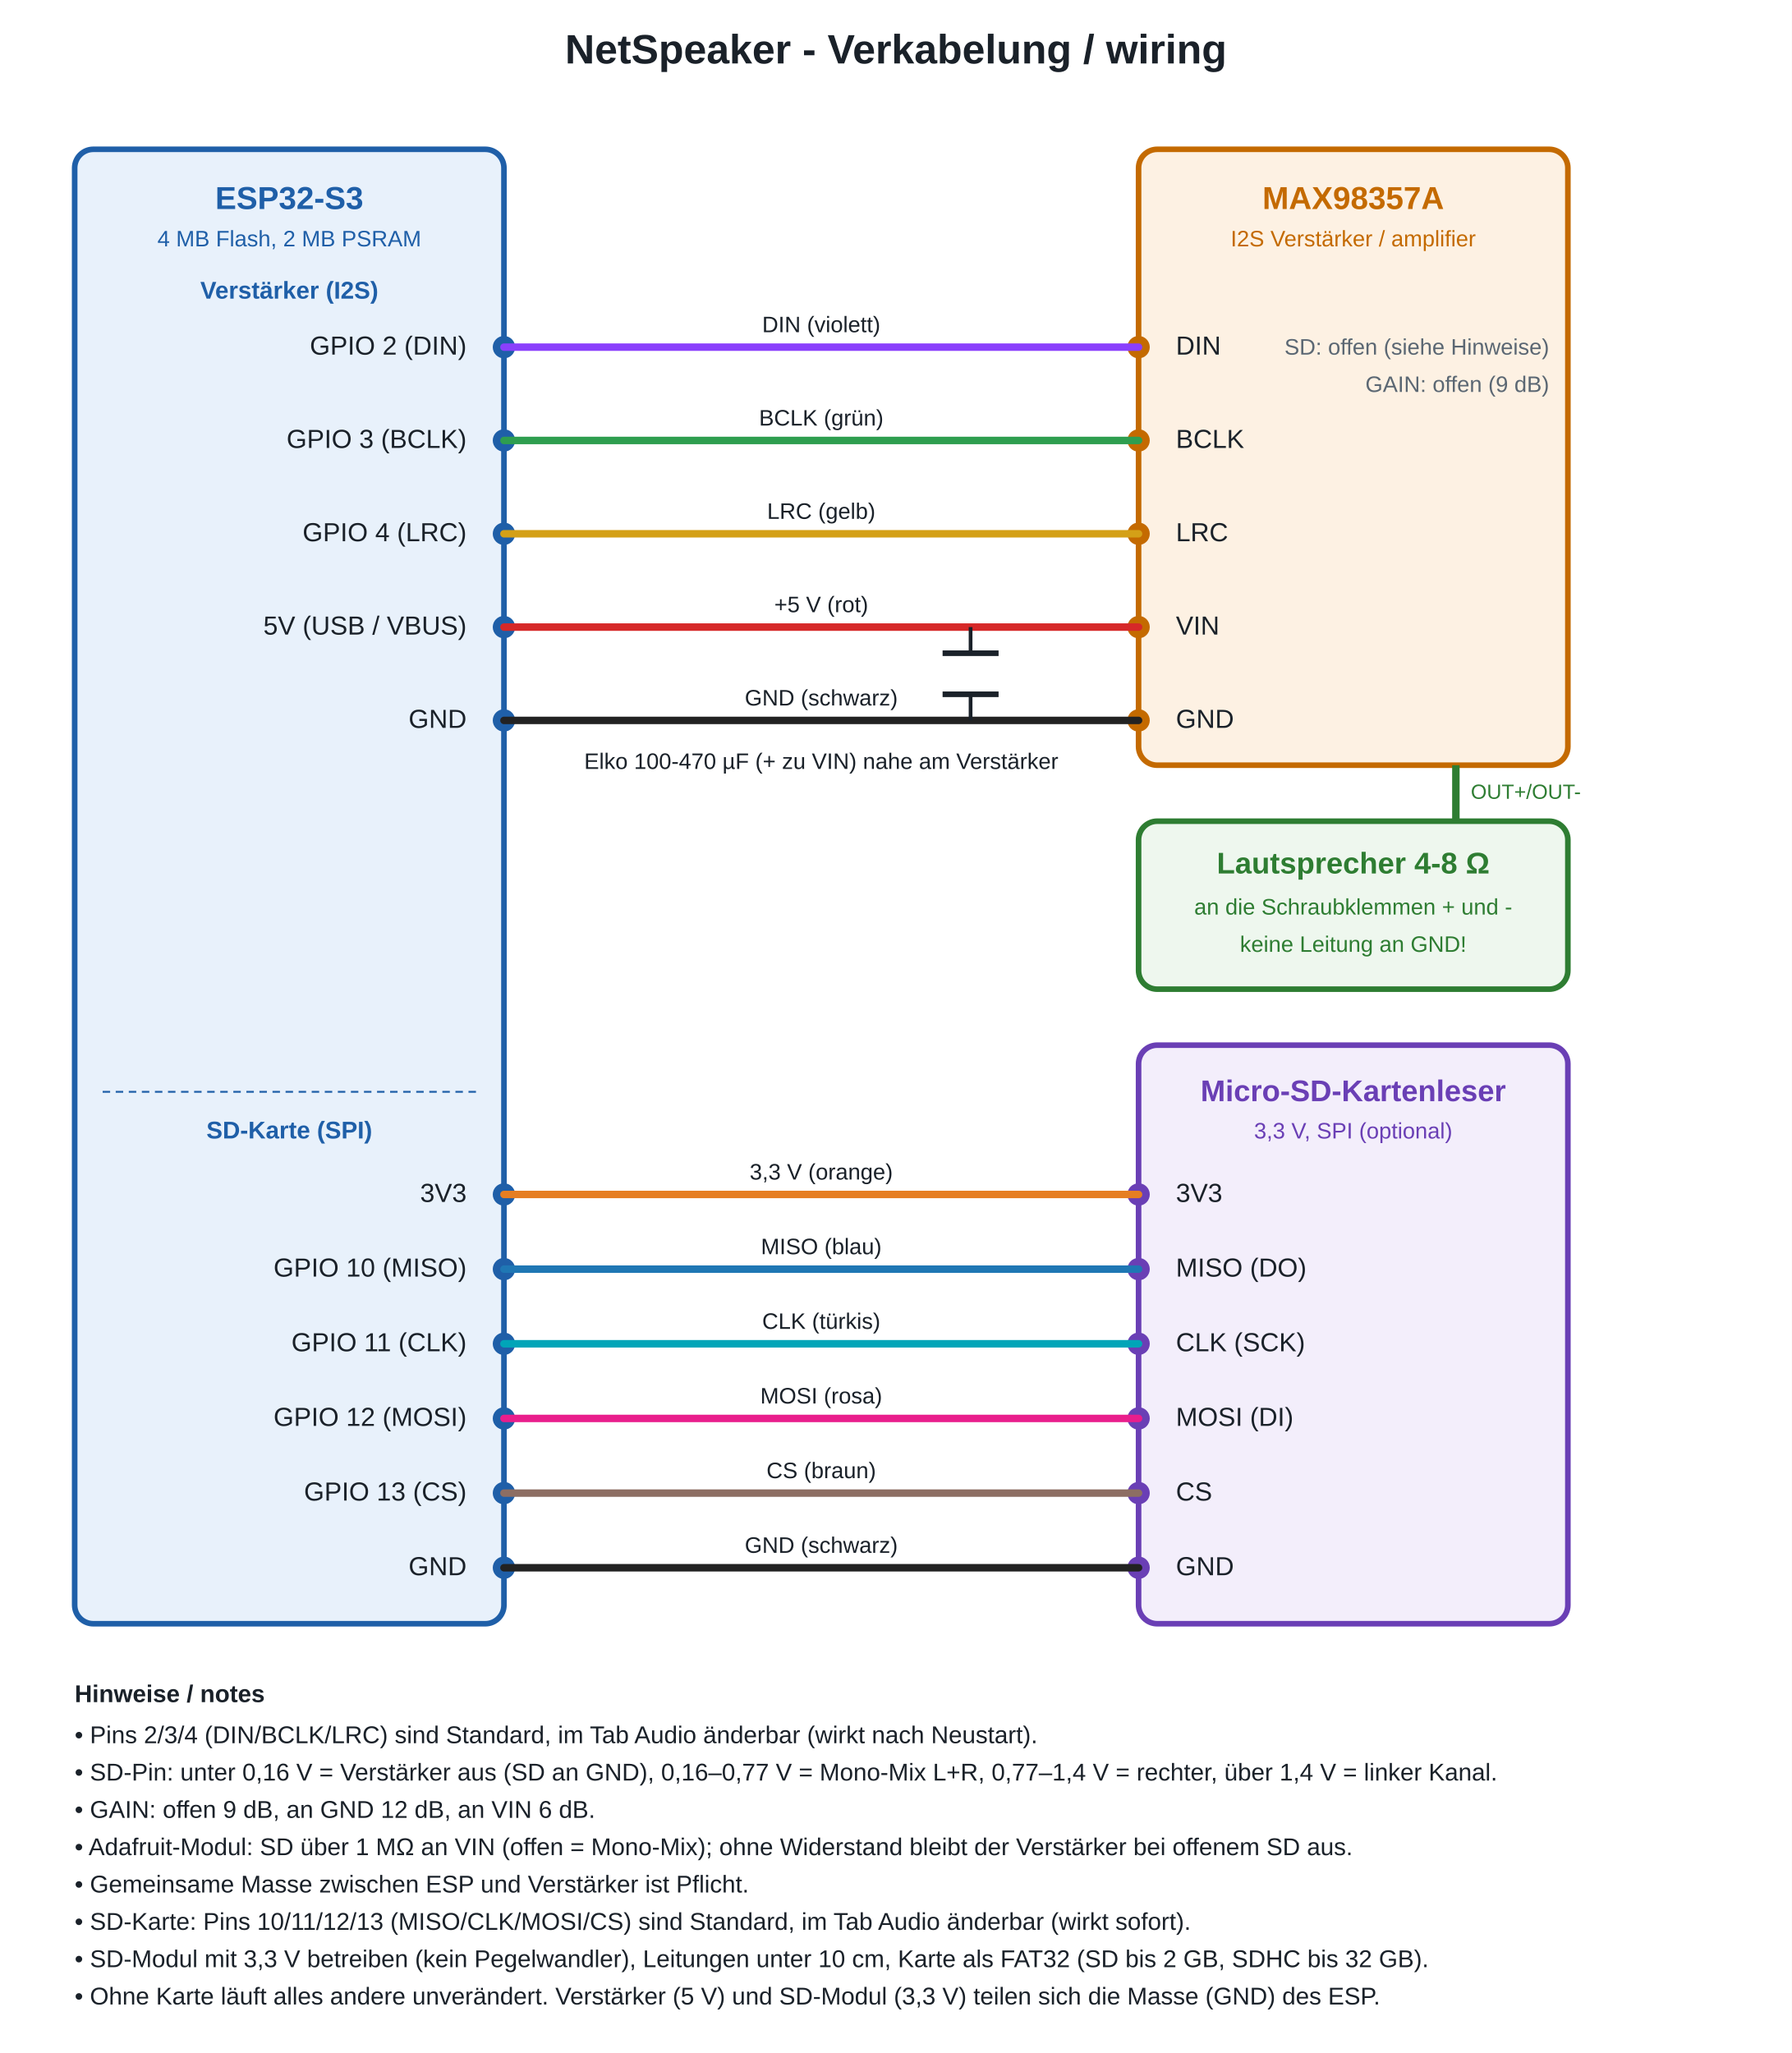
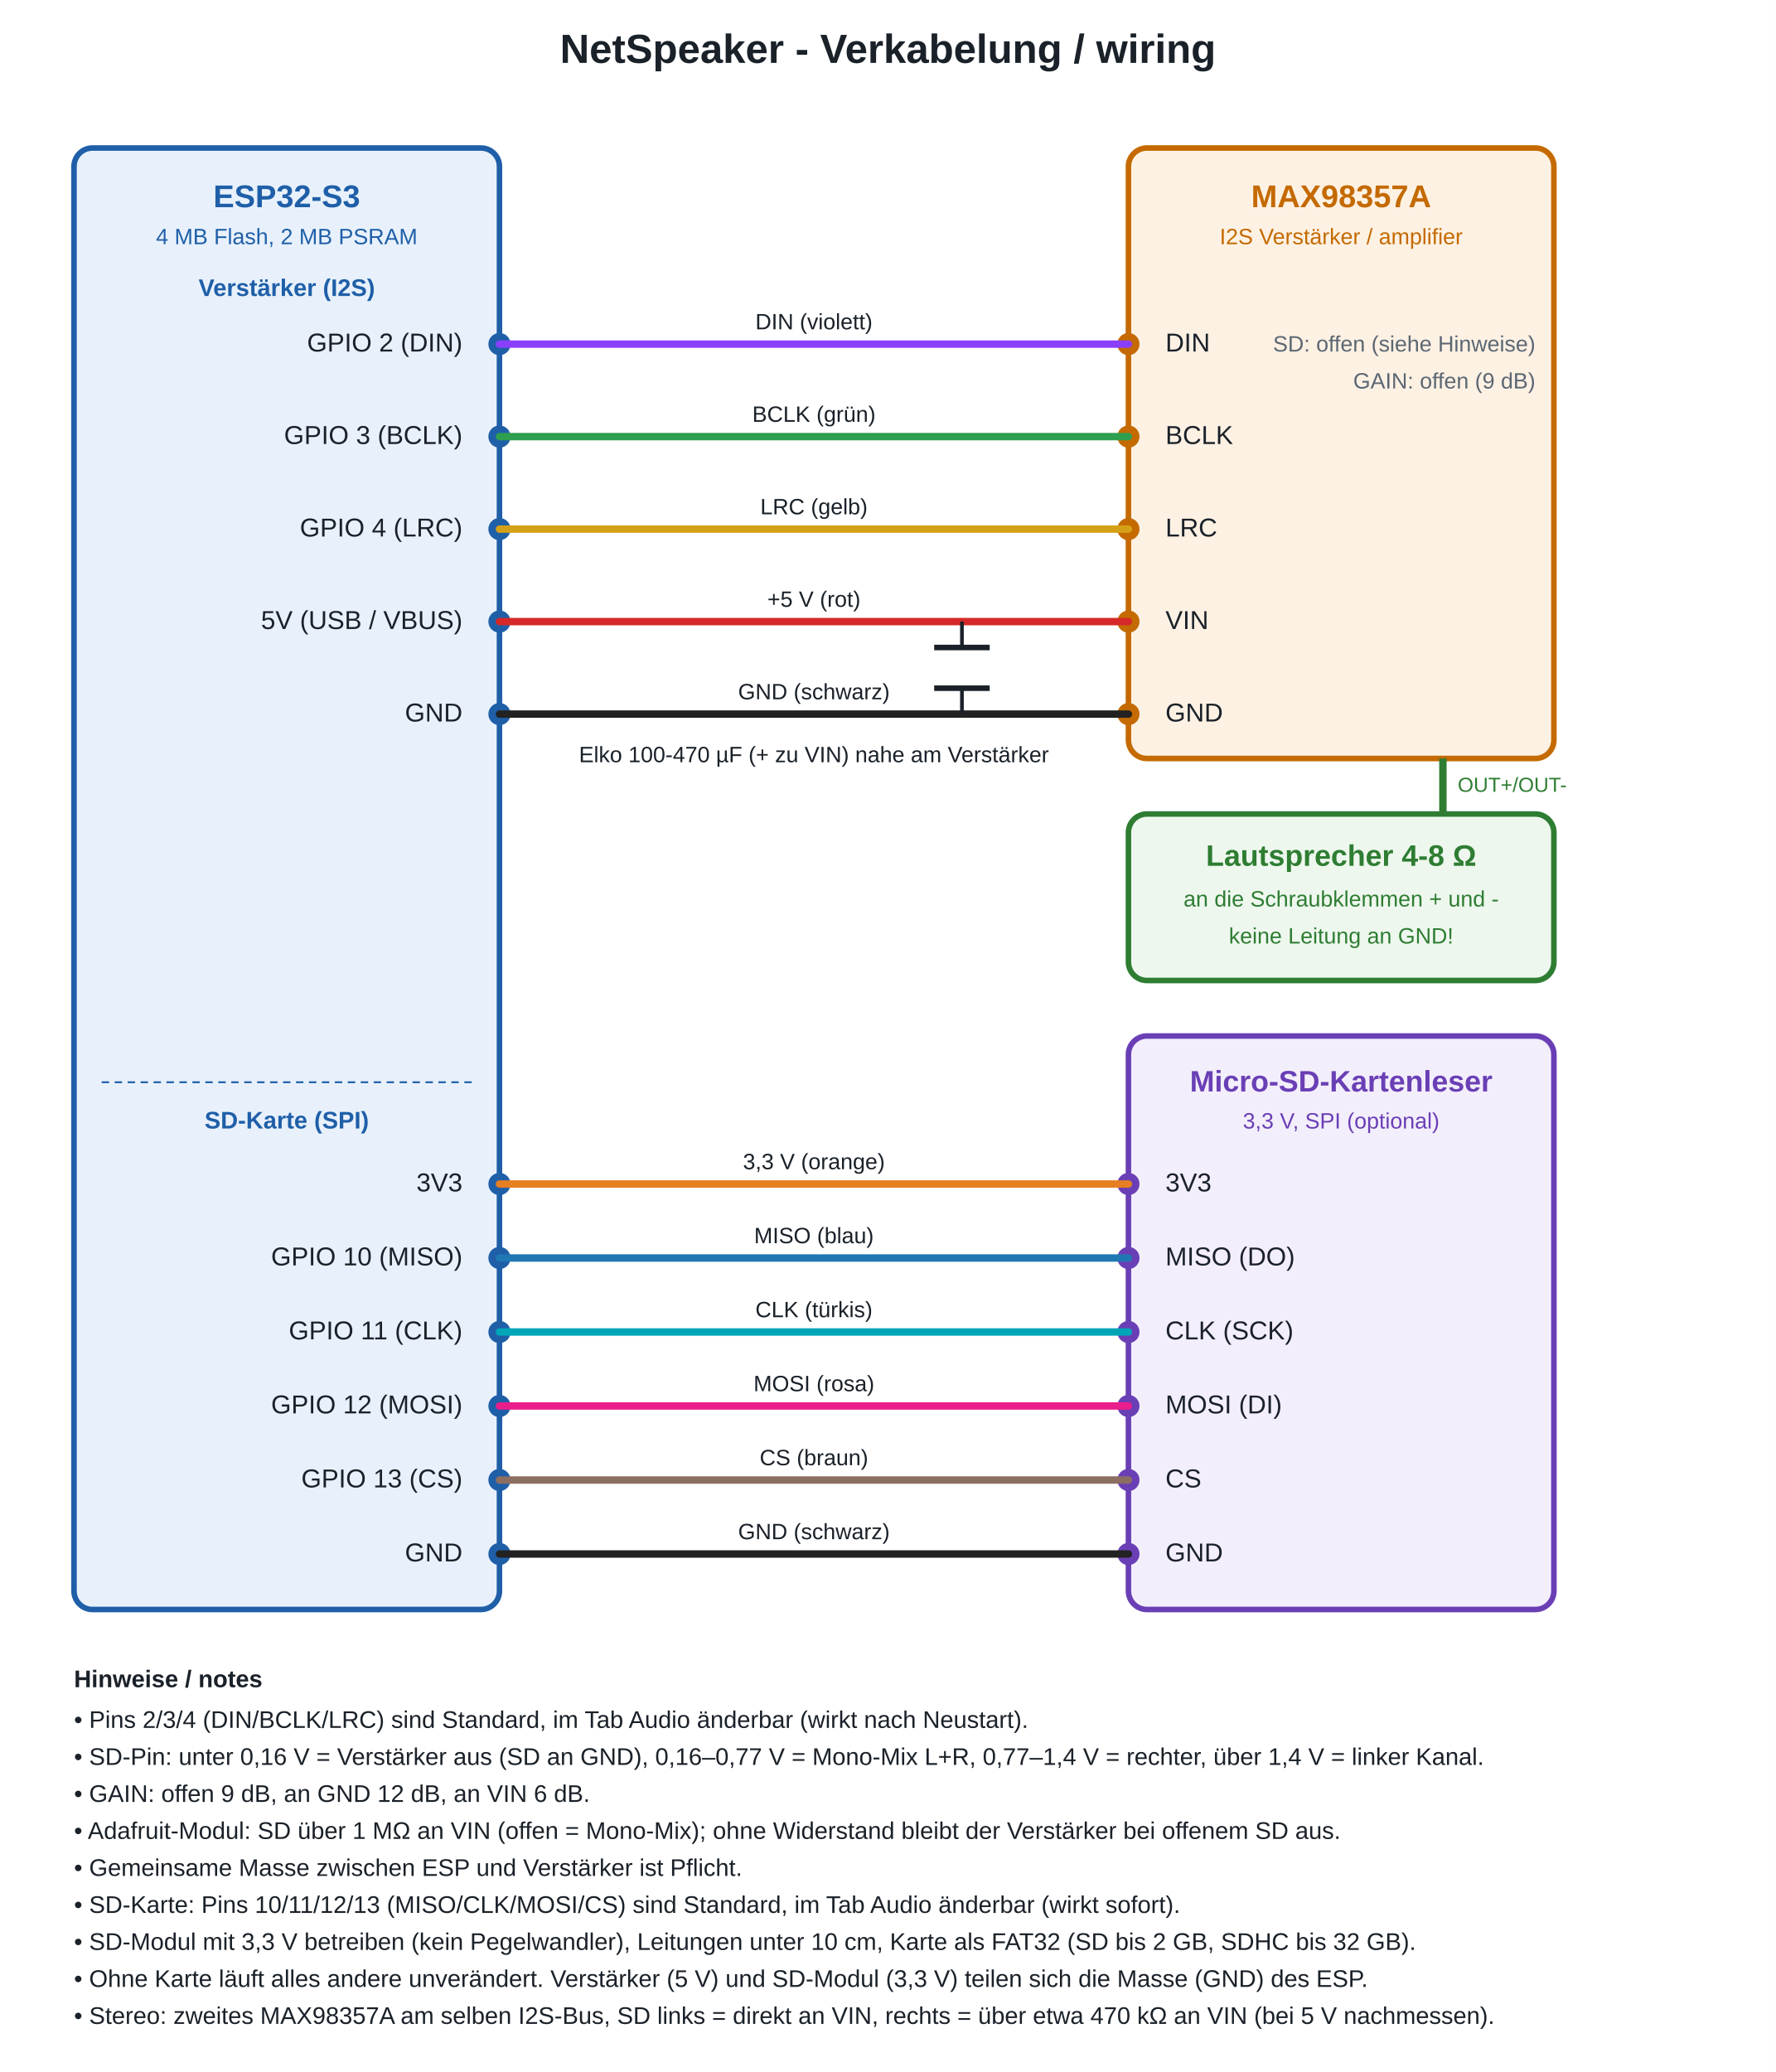
- <svg xmlns="http://www.w3.org/2000/svg" width="960" height="1100" viewBox="0 0 960 1100" font-family="Arial,Helvetica,sans-serif">
-   <rect width="960" height="1100" fill="#ffffff" />
+ <svg xmlns="http://www.w3.org/2000/svg" width="960" height="1120" viewBox="0 0 960 1120" font-family="Arial,Helvetica,sans-serif">
+   <rect width="960" height="1120" fill="#ffffff" />
  <text x="480" y="34" text-anchor="middle" font-size="22" font-weight="bold" fill="#1a2129">NetSpeaker - Verkabelung / wiring</text>
  <rect x="40" y="80" width="230" height="790" rx="10" fill="#e8f1fb" stroke="#1f5fa8" stroke-width="3" />
  <text x="155" y="112" text-anchor="middle" font-size="17" font-weight="bold" fill="#1f5fa8">ESP32-S3</text>
  <text x="155" y="132" text-anchor="middle" font-size="12" fill="#1f5fa8">4 MB Flash, 2 MB PSRAM</text>
  <text x="155" y="160" text-anchor="middle" font-size="13" font-weight="bold" fill="#1f5fa8">Verstärker (I2S)</text>
  <g font-size="14" fill="#1a2129">
    <text x="250" y="190" text-anchor="end">GPIO 2 (DIN)</text>
    <text x="250" y="240" text-anchor="end">GPIO 3 (BCLK)</text>
    <text x="250" y="290" text-anchor="end">GPIO 4 (LRC)</text>
    <text x="250" y="340" text-anchor="end">5V (USB / VBUS)</text>
    <text x="250" y="390" text-anchor="end">GND</text>
  </g>
  <g fill="#1f5fa8">
    <circle cx="270" cy="186" r="6" />
    <circle cx="270" cy="236" r="6" />
    <circle cx="270" cy="286" r="6" />
    <circle cx="270" cy="336" r="6" />
    <circle cx="270" cy="386" r="6" />
  </g>
  <path d="M55 585 H255" stroke="#1f5fa8" stroke-width="1" stroke-dasharray="4 3" />
  <text x="155" y="610" text-anchor="middle" font-size="13" font-weight="bold" fill="#1f5fa8">SD-Karte (SPI)</text>
  <g font-size="14" fill="#1a2129">
    <text x="250" y="644" text-anchor="end">3V3</text>
    <text x="250" y="684" text-anchor="end">GPIO 10 (MISO)</text>
    <text x="250" y="724" text-anchor="end">GPIO 11 (CLK)</text>
    <text x="250" y="764" text-anchor="end">GPIO 12 (MOSI)</text>
    <text x="250" y="804" text-anchor="end">GPIO 13 (CS)</text>
    <text x="250" y="844" text-anchor="end">GND</text>
  </g>
  <g fill="#1f5fa8">
    <circle cx="270" cy="640" r="6" />
    <circle cx="270" cy="680" r="6" />
    <circle cx="270" cy="720" r="6" />
    <circle cx="270" cy="760" r="6" />
    <circle cx="270" cy="800" r="6" />
    <circle cx="270" cy="840" r="6" />
  </g>
  <rect x="610" y="80" width="230" height="330" rx="10" fill="#fdf1e3" stroke="#c46a00" stroke-width="3" />
  <text x="725" y="112" text-anchor="middle" font-size="17" font-weight="bold" fill="#c46a00">MAX98357A</text>
  <text x="725" y="132" text-anchor="middle" font-size="12" fill="#c46a00">I2S Verstärker / amplifier</text>
  <g font-size="14" fill="#1a2129">
    <text x="630" y="190">DIN</text>
    <text x="630" y="240">BCLK</text>
    <text x="630" y="290">LRC</text>
    <text x="630" y="340">VIN</text>
    <text x="630" y="390">GND</text>
  </g>
  <g fill="#c46a00">
    <circle cx="610" cy="186" r="6" />
    <circle cx="610" cy="236" r="6" />
    <circle cx="610" cy="286" r="6" />
    <circle cx="610" cy="336" r="6" />
    <circle cx="610" cy="386" r="6" />
  </g>
  <g font-size="12" fill="#5b6773">
    <text x="830" y="190" text-anchor="end">SD: offen (siehe Hinweise)</text>
    <text x="830" y="210" text-anchor="end">GAIN: offen (9 dB)</text>
  </g>
  <g fill="none" stroke-width="4" stroke-linecap="round">
    <path d="M270 186 H610" stroke="#8a3ffc" />
    <path d="M270 236 H610" stroke="#2e9e4f" />
    <path d="M270 286 H610" stroke="#d4a017" />
    <path d="M270 336 H610" stroke="#d62828" />
    <path d="M270 386 H610" stroke="#222222" />
  </g>
  <g font-size="12" fill="#1a2129" text-anchor="middle">
    <text x="440" y="178">DIN (violett)</text>
    <text x="440" y="228">BCLK (grün)</text>
    <text x="440" y="278">LRC (gelb)</text>
    <text x="440" y="328">+5 V (rot)</text>
    <text x="440" y="378">GND (schwarz)</text>
  </g>
  <g stroke="#1a2129" stroke-width="2" fill="none">
    <path d="M520 336 V350 M520 386 V372" />
    <path d="M505 350 H535 M505 372 H535" stroke-width="3" />
  </g>
  <text x="440" y="412" font-size="12" text-anchor="middle" fill="#1a2129">Elko 100-470 µF (+ zu VIN) nahe am Verstärker</text>
  <rect x="610" y="440" width="230" height="90" rx="10" fill="#eef7ee" stroke="#2e7d32" stroke-width="3" />
  <text x="725" y="468" text-anchor="middle" font-size="16" font-weight="bold" fill="#2e7d32">Lautsprecher 4-8 Ω</text>
  <text x="725" y="490" text-anchor="middle" font-size="12" fill="#2e7d32">an die Schraubklemmen + und -</text>
  <text x="725" y="510" text-anchor="middle" font-size="12" fill="#2e7d32">keine Leitung an GND!</text>
  <path d="M780 410 V440" stroke="#2e7d32" stroke-width="4" fill="none" />
  <text x="788" y="428" font-size="11" fill="#2e7d32">OUT+/OUT-</text>
  <rect x="610" y="560" width="230" height="310" rx="10" fill="#f3eefb" stroke="#6a3fb5" stroke-width="3" />
  <text x="725" y="590" text-anchor="middle" font-size="16" font-weight="bold" fill="#6a3fb5">Micro-SD-Kartenleser</text>
  <text x="725" y="610" text-anchor="middle" font-size="12" fill="#6a3fb5">3,3 V, SPI (optional)</text>
  <g font-size="14" fill="#1a2129">
    <text x="630" y="644">3V3</text>
    <text x="630" y="684">MISO (DO)</text>
    <text x="630" y="724">CLK (SCK)</text>
    <text x="630" y="764">MOSI (DI)</text>
    <text x="630" y="804">CS</text>
    <text x="630" y="844">GND</text>
  </g>
  <g fill="#6a3fb5">
    <circle cx="610" cy="640" r="6" />
    <circle cx="610" cy="680" r="6" />
    <circle cx="610" cy="720" r="6" />
    <circle cx="610" cy="760" r="6" />
    <circle cx="610" cy="800" r="6" />
    <circle cx="610" cy="840" r="6" />
  </g>
  <g fill="none" stroke-width="4" stroke-linecap="round">
    <path d="M270 640 H610" stroke="#e67e22" />
    <path d="M270 680 H610" stroke="#1f77b4" />
    <path d="M270 720 H610" stroke="#00a5b8" />
    <path d="M270 760 H610" stroke="#e91e8c" />
    <path d="M270 800 H610" stroke="#8d6e63" />
    <path d="M270 840 H610" stroke="#222222" />
  </g>
  <g font-size="12" fill="#1a2129" text-anchor="middle">
    <text x="440" y="632">3,3 V (orange)</text>
    <text x="440" y="672">MISO (blau)</text>
    <text x="440" y="712">CLK (türkis)</text>
    <text x="440" y="752">MOSI (rosa)</text>
    <text x="440" y="792">CS (braun)</text>
    <text x="440" y="832">GND (schwarz)</text>
  </g>
  <g font-size="13" fill="#1a2129">
    <text x="40" y="912" font-weight="bold">Hinweise / notes</text>
    <text x="40" y="934">• Pins 2/3/4 (DIN/BCLK/LRC) sind Standard, im Tab Audio änderbar (wirkt nach Neustart).</text>
    <text x="40" y="954">• SD-Pin: unter 0,16 V = Verstärker aus (SD an GND), 0,16–0,77 V = Mono-Mix L+R, 0,77–1,4 V = rechter, über 1,4 V = linker Kanal.</text>
    <text x="40" y="974">• GAIN: offen 9 dB, an GND 12 dB, an VIN 6 dB.</text>
    <text x="40" y="994">• Adafruit-Modul: SD über 1 MΩ an VIN (offen = Mono-Mix); ohne Widerstand bleibt der Verstärker bei offenem SD aus.</text>
    <text x="40" y="1014">• Gemeinsame Masse zwischen ESP und Verstärker ist Pflicht.</text>
    <text x="40" y="1034">• SD-Karte: Pins 10/11/12/13 (MISO/CLK/MOSI/CS) sind Standard, im Tab Audio änderbar (wirkt sofort).</text>
    <text x="40" y="1054">• SD-Modul mit 3,3 V betreiben (kein Pegelwandler), Leitungen unter 10 cm, Karte als FAT32 (SD bis 2 GB, SDHC bis 32 GB).</text>
+     <text x="40" y="1094">• Stereo: zweites MAX98357A am selben I2S-Bus, SD links = direkt an VIN, rechts = über etwa 470 kΩ an VIN (bei 5 V nachmessen).</text>
    <text x="40" y="1074">• Ohne Karte läuft alles andere unverändert. Verstärker (5 V) und SD-Modul (3,3 V) teilen sich die Masse (GND) des ESP.</text>
  </g>
</svg>
